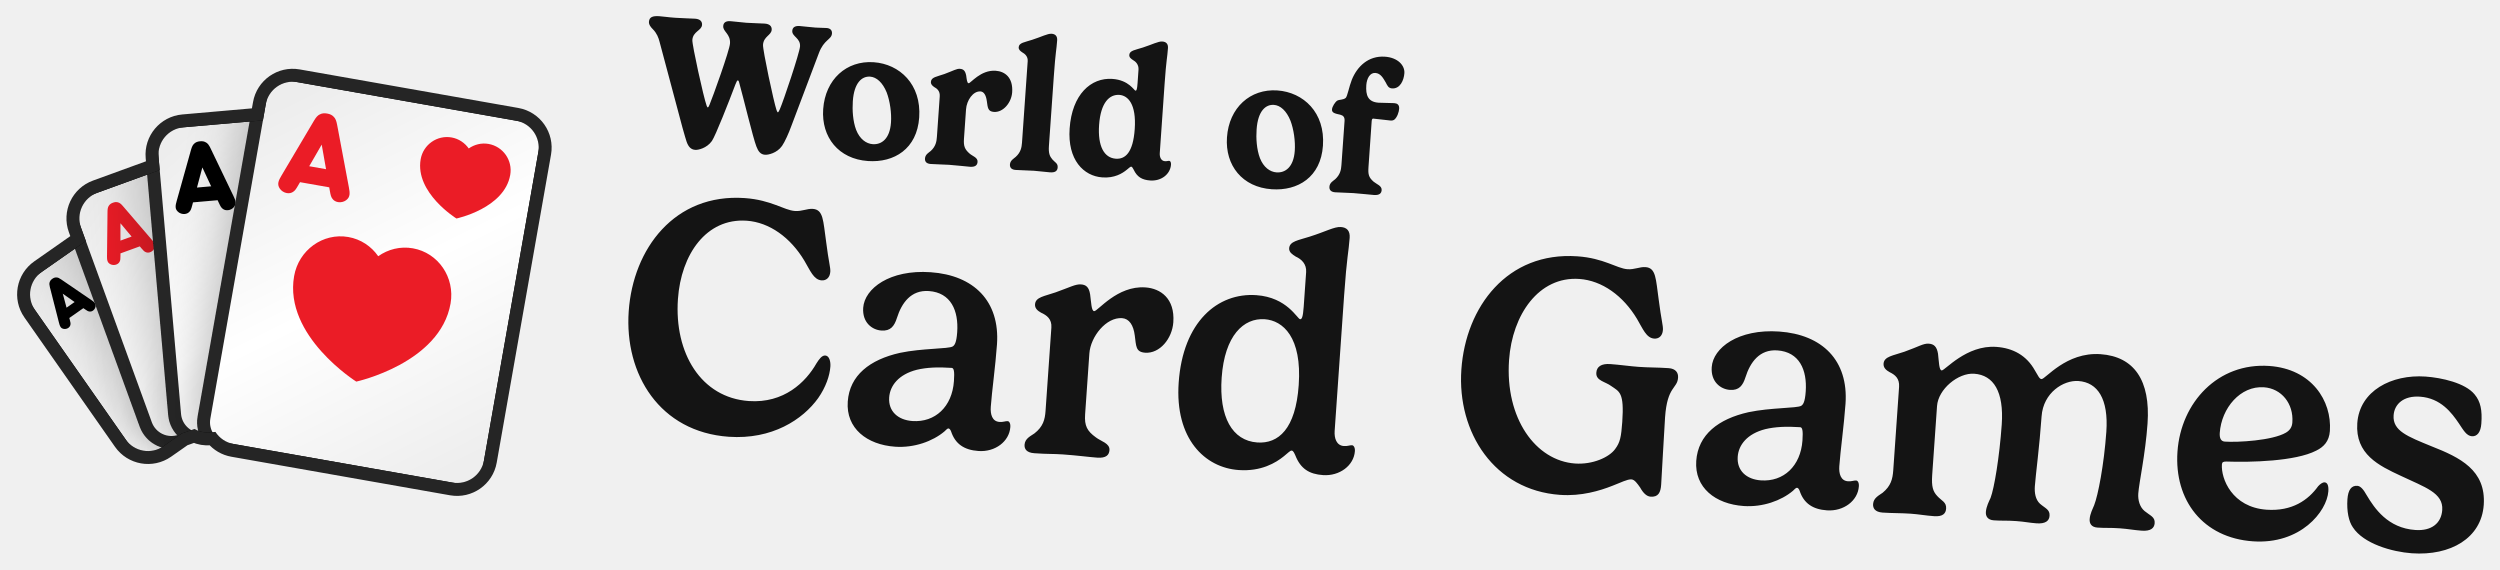
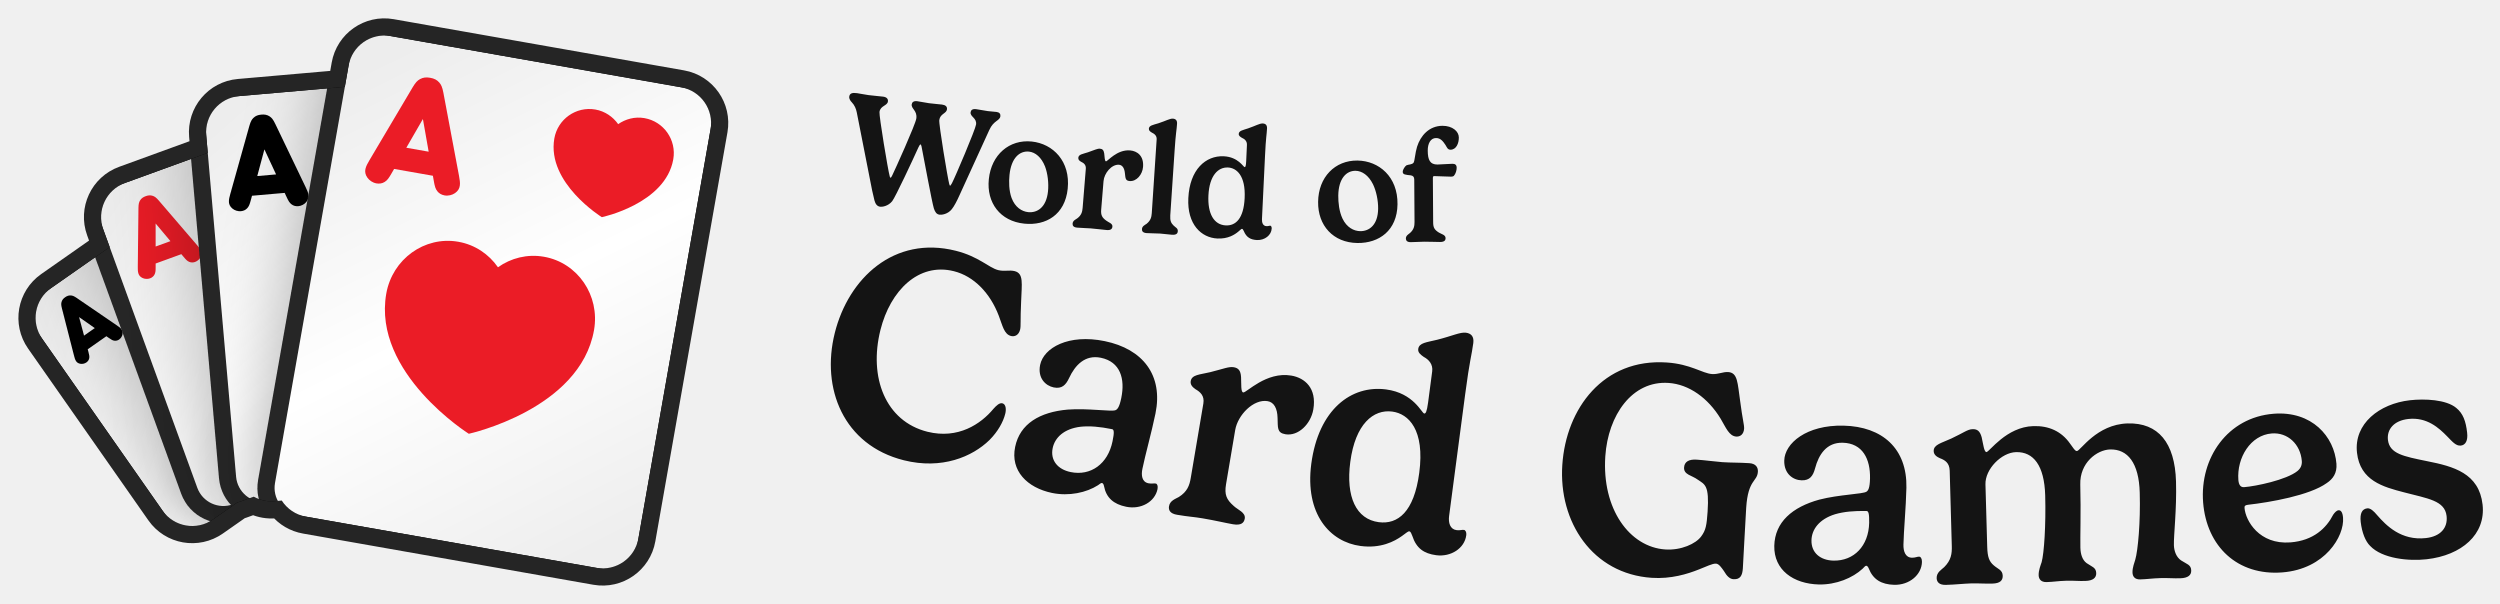
- <svg xmlns="http://www.w3.org/2000/svg" xmlns:xlink="http://www.w3.org/1999/xlink" viewBox="-3.76 -15.82 582.98 132.84" width="582.98" height="132.84">
+ <svg xmlns="http://www.w3.org/2000/svg" xmlns:xlink="http://www.w3.org/1999/xlink" viewBox="-3 -3 438.98 106" width="438.98" height="106">
  <defs>
    <rect id="path-1" x="0" y="0" width="5464" height="1280" />
    <rect id="path-3" x="0" y="0" width="1279.966" height="1280" />
    <path d="M654.667,7.381 L1041.451,230.691 C1067.755,245.877 1076.767,279.512 1061.581,305.816 L747.051,850.597 C731.865,876.902 698.23,885.914 671.926,870.727 L285.142,647.418 C271.344,639.451 262.304,626.408 259.019,612.01 L248.673,609.238 C237.588,606.268 228.207,600.115 221.247,592.027 L200.473,592.025 C198.498,592.025 196.547,591.921 194.626,591.718 L151.468,603.281 C122.13,611.142 91.974,593.731 84.112,564.393 L1.886,257.522 C-5.975,228.183 11.436,198.027 40.774,190.166 L145.477,162.11 L145.477,133.795 C145.477,103.422 170.1,78.799 200.473,78.799 L333.867,78.799 L340.716,53.24 C348.577,23.901 378.734,6.491 408.072,14.352 L563.147,55.903 L579.542,27.511 C594.728,1.207 628.363,-7.806 654.667,7.381 Z" id="path-5" />
    <filter x="-59.0%" y="-44.4%" width="218.0%" height="188.8%" filterUnits="objectBoundingBox" id="filter-7">
      <feOffset dx="0" dy="0" in="SourceAlpha" result="shadowOffsetOuter1" />
      <feGaussianBlur stdDeviation="64" in="shadowOffsetOuter1" result="shadowBlurOuter1" />
      <feColorMatrix values="0 0 0 0 0   0 0 0 0 0   0 0 0 0 0  0 0 0 0.32 0" type="matrix" in="shadowBlurOuter1" result="shadowMatrixOuter1" />
      <feMerge>
        <feMergeNode in="shadowMatrixOuter1" />
        <feMergeNode in="SourceGraphic" />
      </feMerge>
    </filter>
    <linearGradient x1="21.639%" y1="0%" x2="78.361%" y2="100%" id="linearGradient-8">
      <stop stop-color="#EDEDED" offset="0%" />
      <stop stop-color="#FFFFFF" offset="50.295%" />
      <stop stop-color="#EEEEEE" offset="100%" />
    </linearGradient>
    <filter x="-49.2%" y="-37.0%" width="198.3%" height="174.0%" filterUnits="objectBoundingBox" id="filter-9">
      <feOffset dx="0" dy="0" in="SourceAlpha" result="shadowOffsetOuter1" />
      <feGaussianBlur stdDeviation="64" in="shadowOffsetOuter1" result="shadowBlurOuter1" />
      <feColorMatrix values="0 0 0 0 0   0 0 0 0 0   0 0 0 0 0  0 0 0 0.32 0" type="matrix" in="shadowBlurOuter1" result="shadowMatrixOuter1" />
      <feMerge>
        <feMergeNode in="shadowMatrixOuter1" />
        <feMergeNode in="SourceGraphic" />
      </feMerge>
    </filter>
    <linearGradient x1="21.639%" y1="0%" x2="78.361%" y2="100%" id="linearGradient-10">
      <stop stop-color="#EDEDED" offset="0%" />
      <stop stop-color="#FFFFFF" offset="50.295%" />
      <stop stop-color="#EEEEEE" offset="100%" />
    </linearGradient>
    <filter x="-41.0%" y="-30.9%" width="181.9%" height="161.7%" filterUnits="objectBoundingBox" id="filter-11">
      <feOffset dx="0" dy="0" in="SourceAlpha" result="shadowOffsetOuter1" />
      <feGaussianBlur stdDeviation="64" in="shadowOffsetOuter1" result="shadowBlurOuter1" />
      <feColorMatrix values="0 0 0 0 0   0 0 0 0 0   0 0 0 0 0  0 0 0 0.32 0" type="matrix" in="shadowBlurOuter1" result="shadowMatrixOuter1" />
      <feMerge>
        <feMergeNode in="shadowMatrixOuter1" />
        <feMergeNode in="SourceGraphic" />
      </feMerge>
    </filter>
    <linearGradient x1="21.639%" y1="0%" x2="78.361%" y2="100%" id="linearGradient-12">
      <stop stop-color="#EDEDED" offset="0%" />
      <stop stop-color="#FFFFFF" offset="50.295%" />
      <stop stop-color="#EEEEEE" offset="100%" />
    </linearGradient>
    <filter x="-34.1%" y="-25.7%" width="168.3%" height="151.4%" filterUnits="objectBoundingBox" id="filter-13">
      <feOffset dx="0" dy="0" in="SourceAlpha" result="shadowOffsetOuter1" />
      <feGaussianBlur stdDeviation="64" in="shadowOffsetOuter1" result="shadowBlurOuter1" />
      <feColorMatrix values="0 0 0 0 0   0 0 0 0 0   0 0 0 0 0  0 0 0 0.32 0" type="matrix" in="shadowBlurOuter1" result="shadowMatrixOuter1" />
      <feMerge>
        <feMergeNode in="shadowMatrixOuter1" />
        <feMergeNode in="SourceGraphic" />
      </feMerge>
    </filter>
    <linearGradient x1="21.639%" y1="0%" x2="78.361%" y2="100%" id="linearGradient-14">
      <stop stop-color="#EDEDED" offset="0%" />
      <stop stop-color="#FFFFFF" offset="50.295%" />
      <stop stop-color="#EEEEEE" offset="100%" />
    </linearGradient>
  </defs>
  <g transform="translate(-11.594,-23.478) scale(0.11594)">
    <mask id="mask-4" fill="white">
      <use xlink:href="#path-3" />
    </mask>
    <g id="Mask" />
    <g id="Group" stroke-width="1" fill-rule="evenodd" mask="url(#mask-4)">
      <g transform="translate(700.504, 678.0126) rotate(-20) translate(-700.504, -678.0126)translate(166.0272, 238.9585)">
        <g transform="translate(-0, -0)">
          <mask id="mask-6" fill="white">
            <use xlink:href="#path-5" />
          </mask>
          <path stroke="#252525" stroke-width="26" d="M661.167,-3.877 L1047.951,219.432 C1080.473,238.209 1091.616,279.794 1072.839,312.316 L758.31,857.097 C739.533,889.619 697.948,900.762 665.426,881.986 L278.642,658.676 C264.448,650.481 253.966,637.684 248.632,622.685 L245.308,621.795 C234.009,618.767 223.884,612.979 215.705,605.026 L200.473,605.025 C198.91,605.025 197.353,604.972 195.803,604.861 L154.833,615.838 C118.559,625.557 81.275,604.031 71.555,567.758 L-10.671,260.886 C-20.39,224.613 1.136,187.328 37.41,177.609 L132.477,152.135 L132.477,133.795 C132.477,96.242 162.92,65.799 200.473,65.799 L323.892,65.799 L328.159,49.875 C337.879,13.602 375.163,-7.925 411.436,1.795 L556.877,40.764 L568.283,21.011 C587.06,-11.511 628.645,-22.654 661.167,-3.877 Z" />
          <g mask="url(#mask-6)">
            <g transform="translate(-12.346, -20.1207)">
              <g id="small_spade_1" filter="url(#filter-7)" transform="translate(210.9129, 389.3938) rotate(-15) translate(-210.9129, -389.3938)translate(49.8576, 175.5497)">
                <rect id="Background" stroke="#252525" stroke-width="26" fill="url(#linearGradient-8)" x="-13" y="-13" width="348.11" height="453.688" rx="54.996" />
                <path d="M243.897,27.593 C243.897,27.593 294.439,46.921 294.501,83.212 C294.501,98.995 281.209,111.813 264.79,111.831 C259.556,111.836 254.629,110.478 250.35,108.157 L256.538,128.766 L231.229,128.766 L237.404,108.197 C233.153,110.517 228.26,111.881 223.047,111.892 C206.62,111.901 193.284,99.118 193.266,83.326 C193.205,47.045 243.897,27.593 243.897,27.593 Z" id="Spade-small" fill="#000000" />
                <path d="M24.778,103.856 L51.007,34.253 C52.733,29.769 54.044,27.838 56.046,26.251 C58.462,24.32 61.015,23.561 64.605,23.561 C68.194,23.561 70.748,24.32 73.164,26.251 C75.165,27.838 76.477,29.769 78.202,34.253 L104.431,103.856 C106.709,109.926 108.228,114.686 103.603,119.308 C101.463,121.446 98.219,122.895 94.906,122.895 C92.214,122.895 89.798,121.998 88.073,120.412 C86.002,118.549 85.105,116.687 83.31,111.72 L81.861,107.719 L47.349,107.719 L45.899,111.72 C44.105,116.687 43.207,118.549 41.137,120.412 C39.411,121.998 36.995,122.895 34.303,122.895 C30.99,122.895 27.746,121.446 25.606,119.308 C20.982,114.686 22.5,109.926 24.778,103.856 Z M74.544,87.576 L64.605,60.259 L54.665,87.576 L74.544,87.576 Z" id="A" fill="#000000" />
              </g>
              <g id="small_diamond_1" filter="url(#filter-9)" transform="translate(351.0898, 355.5329) rotate(-360) translate(-351.0898, -355.5329)translate(157.8235, 98.9199)">
                <rect id="Background" stroke="#252525" stroke-width="26" fill="url(#linearGradient-10)" x="-13" y="-13" width="412.533" height="539.226" rx="54.996" />
                <polygon id="Diamond-small" fill="#EB1B28" points="300.954 22.074 353.401 93.826 300.954 165.557 248.485 93.826" />
                <path d="M29.802,125.878 L61.277,42.355 C63.348,36.974 64.921,34.657 67.323,32.753 C70.222,30.435 73.287,29.524 77.594,29.524 C81.901,29.524 84.966,30.435 87.865,32.753 C90.267,34.657 91.841,36.974 93.911,42.355 L125.386,125.878 C128.119,133.163 129.942,138.875 124.392,144.421 C121.824,146.987 117.932,148.725 113.956,148.725 C110.725,148.725 107.826,147.649 105.756,145.745 C103.271,143.51 102.194,141.275 100.041,135.315 L98.301,130.514 L56.887,130.514 L55.148,135.315 C52.994,141.275 51.917,143.51 49.432,145.745 C47.362,147.649 44.463,148.725 41.232,148.725 C37.257,148.725 33.364,146.987 30.796,144.421 C25.247,138.875 27.069,133.163 29.802,125.878 Z M89.521,106.343 L77.594,73.562 L65.667,106.343 L89.521,106.343 Z" id="A" fill="#EB1B28" />
              </g>
              <g id="small_clover_1" filter="url(#filter-11)" transform="translate(511.6136, 377.7066) rotate(-345) translate(-511.6136, -377.7066)translate(279.6941, 69.771)">
                <rect id="Background" stroke="#252525" stroke-width="26" fill="url(#linearGradient-12)" x="-13" y="-13" width="489.839" height="641.871" rx="54.996" />
                <path d="M347.866,39.734 C367.599,39.734 383.595,55.536 383.595,75.06 C383.595,84.425 379.905,92.946 373.883,99.274 C378.307,97.333 383.203,96.253 388.353,96.253 C408.072,96.253 424.081,112.082 424.081,131.58 C424.081,151.104 408.072,166.919 388.353,166.919 C372.39,166.919 358.858,156.556 354.282,142.251 C354.334,142.684 354.408,143.092 354.506,143.474 C358.945,160.826 367.798,185.424 367.798,185.424 L328,185.424 C328,185.424 336.827,160.734 341.253,143.474 C341.354,143.079 341.428,142.656 341.479,142.206 C336.916,156.534 323.372,166.919 307.393,166.919 C287.646,166.919 271.677,151.104 271.677,131.58 C271.677,112.082 287.646,96.253 307.393,96.253 C312.539,96.253 317.432,97.331 321.855,99.271 C315.837,92.944 312.15,84.424 312.15,75.06 C312.15,55.536 328.133,39.734 347.866,39.734 Z" id="Clover-small" fill="#000000" />
                <path d="M28.576,146.475 L66.345,46.247 C68.83,39.79 70.719,37.009 73.601,34.724 C77.08,31.943 80.758,30.85 85.926,30.85 C91.095,30.85 94.772,31.943 98.251,34.724 C101.133,37.009 103.022,39.79 105.507,46.247 L143.276,146.475 C146.556,155.216 148.743,162.07 142.084,168.726 C139.003,171.805 134.331,173.891 129.56,173.891 C125.684,173.891 122.205,172.6 119.72,170.315 C116.738,167.633 115.446,164.951 112.862,157.799 L110.775,152.038 L61.078,152.038 L58.99,157.799 C56.406,164.951 55.114,167.633 52.132,170.315 C49.647,172.6 46.168,173.891 42.292,173.891 C37.521,173.891 32.85,171.805 29.768,168.726 C23.109,162.07 25.296,155.216 28.576,146.475 Z M100.239,123.032 L85.926,83.696 L71.613,123.032 L100.239,123.032 Z" id="A" fill="#000000" />
              </g>
              <g id="small_heart_1" filter="url(#filter-13)" transform="translate(675.6425, 459.1748) rotate(-330) translate(-675.6425, -459.1748)translate(397.3371, 89.6494)">
                <rect id="Background" stroke="#252525" stroke-width="26" fill="url(#linearGradient-14)" x="-13" y="-13" width="582.611" height="765.051" rx="54.996" />
                <path d="M341.635,288.824 C315.976,288.845 292.736,299.456 275.815,316.611 C258.851,299.507 235.579,288.948 209.909,288.989 C158.08,289.041 116.117,332.207 116.16,385.365 C116.309,507.485 276.113,572.616 276.113,572.616 C276.113,572.616 435.789,507.092 435.619,384.932 C435.544,331.774 393.497,288.752 341.635,288.824" id="Heart-big" fill="#EB1B28" />
                <path d="M417.458,71.521 C407.751,61.933 394.392,55.711 379.689,55.711 C350.027,55.745 325.983,79.908 326.015,109.677 C326.095,178.084 417.593,214.563 417.593,214.563 C417.593,214.563 508.981,177.883 508.901,109.459 C508.854,79.674 484.777,55.594 455.084,55.627 C440.412,55.627 427.165,61.899 417.458,71.521 Z" id="Heart-small" fill="#EB1B28" />
                <path d="M56.059,190.564 L101.383,70.289 C104.365,62.541 106.631,59.203 110.09,56.462 C114.264,53.124 118.677,51.813 124.88,51.813 C131.082,51.813 135.495,53.124 139.67,56.462 C143.129,59.203 145.395,62.541 148.377,70.289 L193.701,190.564 C197.637,201.054 200.261,209.278 192.269,217.265 C188.572,220.96 182.966,223.464 177.241,223.464 C172.589,223.464 168.415,221.914 165.433,219.172 C161.855,215.954 160.304,212.735 157.203,204.153 L154.698,197.239 L95.061,197.239 L92.556,204.153 C89.455,212.735 87.905,215.954 84.327,219.172 C81.345,221.914 77.17,223.464 72.518,223.464 C66.793,223.464 61.187,220.96 57.49,217.265 C49.499,209.278 52.123,201.054 56.059,190.564 Z M142.055,162.432 L124.88,115.228 L107.704,162.432 L142.055,162.432 Z" id="A" fill="#EB1B28" />
              </g>
            </g>
          </g>
        </g>
      </g>
    </g>
  </g>
-   <path fill="#141414" d="M167.73 3.87C167.95 3.27 168.15 2.91 168.3 2.92C168.41 2.93 168.55 3.11 168.63 3.52C169.55 6.76 171.84 16.35 172.62 18.33C173.06 19.48 173.58 20.2 174.65 20.27C175.31 20.32 177.4 19.92 178.61 18.2C179.25 17.28 180.16 15.26 180.78 13.55L187.18 -3.39C188.38 -6.66 190.15 -6.54 190.25 -8.02C190.3 -8.76 189.85 -9.23 189 -9.29C188.13 -9.35 187.27 -9.32 186.4 -9.39C185.44 -9.45 183.57 -9.69 182.72 -9.75C181.47 -9.84 181.04 -9.32 180.99 -8.62C180.9 -7.29 182.94 -6.95 182.8 -4.99C182.69 -3.46 178.95 7.7 178.09 9.66C177.89 10.1 177.74 10.38 177.63 10.37C177.54 10.37 177.44 10.18 177.31 9.82C176.68 7.98 174.08 -4.19 174.17 -5.37C174.3 -7.34 176.1 -7.58 176.19 -8.87C176.25 -9.77 175.63 -10.25 174.53 -10.32C173.4 -10.4 172.04 -10.39 170.29 -10.51C169.33 -10.58 167.46 -10.82 166.59 -10.88C165.37 -10.97 164.94 -10.45 164.89 -9.75C164.8 -8.42 166.63 -7.92 166.47 -5.67C166.35 -4.01 162.43 6.88 161.7 8.6C161.59 8.9 161.41 9.24 161.28 9.23C161.2 9.22 161.08 9.02 161.01 8.79C160.31 6.88 157.61 -5.37 157.69 -6.5C157.83 -8.51 159.86 -8.68 159.95 -10.01C160.01 -10.81 159.5 -11.38 158.34 -11.46C157.19 -11.54 155.61 -11.54 153.8 -11.67C151.96 -11.79 151.06 -11.97 150.01 -12.04C148.44 -12.15 147.65 -11.85 147.57 -10.74C147.52 -10.04 148.07 -9.41 148.48 -9.01C149.42 -8.05 149.81 -7.01 150.05 -6.05L155.4 13.99C155.78 15.44 156.29 17.01 156.34 17.19C156.74 18.34 157.31 19.06 158.38 19.13C159.01 19.18 161.03 18.77 162.25 17.06C163.08 15.87 166.22 7.89 167.73 3.87ZM199.15 2.05C200.63 2.16 202.06 3.4 203.01 5.74C203.77 7.75 204.17 10.54 204.01 12.76C203.74 16.61 201.77 17.94 199.76 17.8C198.21 17.69 196.73 16.6 195.89 14.48C195.11 12.43 194.97 9.81 195.11 7.78C195.41 3.44 197.25 1.92 199.15 2.05ZM188.2 9.62C187.74 16.19 191.8 21.25 198.63 21.73C204.76 22.16 210.08 18.89 210.59 11.58C211.13 3.83 206.02 -0.89 199.98 -1.31C193.63 -1.75 188.69 2.7 188.2 9.62ZM224.89 5.5C225.66 5.55 226.17 6.35 226.36 7.75C226.58 9.28 226.58 10.18 228.02 10.28C230.18 10.43 232.1 8.11 232.27 5.71C232.51 2.24 230.57 0.83 228.43 0.68C224.92 0.43 222.59 3.63 222.11 3.59C221.74 3.57 221.67 2.66 221.55 1.8C221.33 0.67 220.89 0.28 220.09 0.23C219.32 0.17 218.7 0.61 216.47 1.44C214.76 2.05 213.39 2.15 213.32 3.26C213.28 3.85 213.65 4.16 214.09 4.48C214.72 4.81 215.47 5.39 215.38 6.65L214.72 16.08C214.65 17.19 214.44 18.32 213.29 19.38C212.84 19.76 212 20.19 211.94 21.13C211.89 21.78 212.2 22.35 213.27 22.42C215.13 22.55 216.05 22.51 217.53 22.61C219.69 22.76 221.17 22.98 222.44 23.07C223.72 23.16 224.15 22.66 224.2 21.92C224.27 20.91 223.05 20.61 222.36 20.01C221.21 19.01 220.91 18.27 221.03 16.54L221.51 9.69C221.66 7.57 223.15 5.38 224.89 5.5ZM242.76 -6.41C242.83 -7.41 242.32 -7.89 241.47 -7.95C240.51 -8.01 239.16 -7.25 236.96 -6.55C235.23 -5.97 233.87 -5.87 233.79 -4.82C233.75 -4.23 234.17 -3.92 234.61 -3.62C235.24 -3.27 235.97 -2.65 235.89 -1.56L234.56 17.47C234.48 18.58 234.27 19.7 233.1 20.76C232.68 21.15 231.82 21.57 231.75 22.51C231.7 23.17 232.02 23.74 233.08 23.81C234.66 23.92 235.91 23.9 237.35 24C238.48 24.08 239.98 24.29 241.11 24.37C242.38 24.46 242.83 23.97 242.88 23.22C242.95 22.24 242.22 22.04 241.63 21.34C241.03 20.62 240.72 19.94 240.84 18.21L241.99 1.85C242.39 -3.85 242.6 -4.1 242.76 -6.41ZM256.44 21.19C253.74 21 252.19 18.33 252.54 13.31C252.91 8.07 254.97 6.15 257.27 6.31C259.25 6.45 261.26 8.41 260.85 14.28C260.47 19.76 258.65 21.34 256.44 21.19ZM264.49 26.27C267 26.44 269.15 24.84 269.31 22.55C269.34 22.05 269.15 21.71 268.91 21.69C268.6 21.67 268.35 21.8 267.89 21.77C266.93 21.7 266.63 20.72 266.69 19.87L267.82 3.65C268.22 -2.04 268.44 -2.29 268.6 -4.6C268.67 -5.61 268.15 -6.08 267.3 -6.14C266.34 -6.21 264.95 -5.45 262.78 -4.75C261.02 -4.17 259.66 -4.07 259.58 -3.02C259.54 -2.43 260 -2.11 260.44 -1.82C261.08 -1.47 261.82 -0.74 261.73 0.44L261.51 3.59C261.41 5.05 261.26 5.34 261.04 5.33C260.69 5.3 259.5 2.85 255.64 2.58C250.64 2.23 246.22 6.2 245.67 14.14C245.15 21.47 248.93 25.25 253.31 25.55C256.15 25.75 257.96 24.61 258.98 23.78C259.52 23.36 259.82 23.03 260.02 23.04C260.28 23.06 260.39 23.42 260.61 23.76C261.41 25.44 262.52 26.13 264.49 26.27ZM293.31 8.64C294.79 8.74 296.22 9.98 297.17 12.33C297.93 14.33 298.33 17.12 298.17 19.35C297.9 23.19 295.92 24.52 293.92 24.38C292.37 24.27 290.89 23.18 290.05 21.06C289.27 19.01 289.12 16.39 289.27 14.36C289.57 10.02 291.41 8.5 293.31 8.64ZM282.36 16.2C281.9 22.77 285.96 27.84 292.79 28.31C298.92 28.74 304.23 25.47 304.74 18.16C305.29 10.42 300.18 5.7 294.13 5.27C287.78 4.83 282.84 9.29 282.36 16.2ZM316.11 12.36C316.15 11.88 316.35 11.83 316.48 11.84C317.22 11.89 320 12.26 320.53 12.29C320.94 12.32 321.23 12.21 321.42 12.05C322.07 11.5 322.46 10.28 322.51 9.56C322.58 8.56 322.03 8.28 321.34 8.23C320.77 8.19 318.49 8.18 317.7 8.13C315.22 7.95 314.69 6.38 314.85 4.03C314.97 2.43 315.72 1.1 316.96 1.19C318.2 1.28 318.78 2.39 319.39 3.42C319.74 4.08 319.96 4.73 320.85 4.8C322.75 4.93 323.62 2.86 323.73 1.25C323.86 -0.52 322.25 -2.39 319.2 -2.6C315.31 -2.87 312.72 -0.29 311.48 2.76C310.84 4.36 310.44 6.68 310.04 7.02C309.44 7.51 308.59 7.36 308.07 7.65C307.58 7.97 306.9 9.02 306.85 9.69C306.79 10.5 307.55 10.66 308.78 10.93C309.47 11.11 309.84 11.48 309.78 12.38L309.05 22.68C308.98 23.79 308.75 24.91 307.6 25.97C307.15 26.36 306.31 26.78 306.25 27.72C306.2 28.37 306.51 28.94 307.58 29.02C309.13 29.13 310.43 29.11 311.84 29.21C314.03 29.36 315.39 29.57 316.64 29.65C317.92 29.74 318.38 29.25 318.43 28.51C318.5 27.5 317.25 27.13 316.57 26.56C315.41 25.55 315.24 24.86 315.36 23.14Z" />
-   <path fill="#141414" d="M142.85 56.75C141.82 71.52 150.12 84.9 166.18 86.03C176.27 86.73 183.45 82.03 187.05 76.99C188.79 74.49 189.73 71.81 189.88 69.63C189.95 68.54 189.66 67.15 188.69 67.08C187.91 67.03 187.26 67.92 186.64 68.9C184.14 73.3 179.05 78.27 170.87 77.7C159.73 76.92 153.44 66.54 154.33 53.91C155.05 43.51 160.94 34.99 170.37 35.65C175.67 36.02 180.59 39.58 183.81 44.97C185.18 47.26 185.97 49.43 187.84 49.56C188.85 49.63 189.76 48.99 189.86 47.55C189.93 46.53 189.47 45.25 188.87 40.43C188.18 35.68 188.28 33.07 185.79 32.89C184.43 32.8 183.24 33.5 181.61 33.38C179.07 33.21 176.11 30.81 169.91 30.37C153.55 29.23 143.87 42.18 142.85 56.75ZM218.69 73.06C218.28 79.02 214.3 82.73 209 82.36C205.65 82.13 203.36 80.09 203.59 76.86C203.78 74.09 205.8 71.49 210.03 70.41C212.3 69.87 214.93 69.74 218.16 69.97C218.67 70 218.86 70.72 218.69 73.06ZM206.11 66.46C199.07 68.04 194.35 71.71 193.93 77.83C193.49 84.06 198.39 87.89 204.98 88.35C209.42 88.66 213.76 87.08 216.46 84.8C216.79 84.51 217.14 84.07 217.41 84.09C217.68 84.11 217.9 84.44 218.03 84.8C219 87.72 221.09 89.12 224.41 89.35C228.3 89.63 231.61 87.12 231.84 83.77C231.91 82.87 231.55 82.41 231.24 82.39C230.65 82.35 230.24 82.64 229.3 82.57C227.59 82.45 227.16 80.78 227.28 79.06C227.53 75.52 228.37 69.54 228.73 64.48C229.43 54.39 223.32 48.36 213.26 47.66C203.72 46.99 197.84 51.47 197.53 55.95C197.29 59.38 199.6 61.11 201.78 61.26C203.92 61.41 204.79 60.22 205.39 58.34C206.5 54.82 208.67 51.76 212.84 52.05C217.98 52.41 219.8 56.61 219.45 61.64C219.28 64.09 218.85 64.69 218.4 64.97C217.41 65.57 211.28 65.37 206.11 66.46ZM257.9 58.37C259.57 58.49 260.56 60.01 260.86 62.42C261.2 64.87 261.03 66.27 263.29 66.43C266.68 66.66 269.58 63.15 269.85 59.33C270.24 53.79 266.88 51.44 263.33 51.2C256.75 50.74 252.21 56.8 251.39 56.74C250.73 56.7 250.71 54.7 250.45 52.84C250.18 51.14 249.51 50.58 248.31 50.5C247.02 50.41 245.71 51.18 242.38 52.36C239.77 53.27 237.72 53.44 237.6 55.15C237.54 56.09 238.2 56.64 239 57.09C240.32 57.69 241.56 58.56 241.41 60.59L240.05 80.03C239.91 82.02 239.49 83.67 237.46 85.25C236.67 85.83 235.26 86.39 235.16 87.87C235.09 88.85 235.58 89.74 237.45 89.87C240.68 90.1 241.71 89.98 244.12 90.15C247.44 90.38 250.03 90.75 252.1 90.9C254.2 91.05 254.88 90.27 254.96 89.14C255.07 87.54 252.95 87.08 251.8 86.18C249.75 84.7 249.09 83.48 249.28 80.8L250.27 66.61C250.55 62.68 254.19 58.11 257.9 58.37ZM289.43 87.36C283.58 86.95 280.48 81.41 281.12 72.25C281.81 62.4 286.25 58.28 291.16 58.62C295.41 58.92 299.88 62.8 299.09 73.98C298.38 84.23 294.34 87.7 289.43 87.36ZM304.75 94.97C308.61 95.24 311.96 92.74 312.19 89.38C312.25 88.49 311.86 88.03 311.54 88.01C310.96 87.97 310.59 88.25 309.61 88.19C307.9 88.07 307.35 86.38 307.47 84.67L309.68 53.03C310.32 43.91 310.74 42.92 310.97 39.65C311.09 38.01 310.32 37.21 308.92 37.12C307.4 37.01 305.36 38.2 301.59 39.38C298.99 40.22 296.98 40.43 296.86 42.07C296.8 43 297.62 43.53 298.41 44.02C299.74 44.62 300.95 45.76 300.82 47.63L300.25 55.74C300.08 58.15 299.81 58.64 299.42 58.62C298.76 58.57 296.41 53.51 289.21 53.01C280.2 52.38 272.09 59.21 271.1 73.39C270.18 86.49 277.19 93.24 285.1 93.79C290.36 94.16 293.76 92.09 295.62 90.58C296.58 89.82 297.09 89.23 297.44 89.25C297.83 89.28 298.03 89.8 298.3 90.37C299.53 93.51 301.56 94.75 304.75 94.97ZM360.03 99.58C365.02 99.93 369.3 98.62 372.24 97.46C374.25 96.7 375.72 95.9 376.69 95.97C377.43 96.02 378.07 96.97 378.71 97.87C379.48 99.26 380.29 99.94 381.15 100C382.94 100.13 383.49 99.03 383.61 97.2C383.78 94.82 384.24 85.46 384.52 81.48C385.03 74.19 387.37 74.87 387.55 72.26C387.64 71.05 386.96 70.14 385.36 70.03C382.67 69.84 380.82 69.91 378.37 69.73C376.58 69.61 373.79 69.22 371.76 69.08C369.65 68.93 368.58 69.68 368.49 71.08C368.35 72.99 370.57 73.14 371.99 74.22C373.89 75.53 375.02 75.69 374.54 82.55C374.29 86.05 374.05 87.33 372.88 88.89C371.49 90.83 367.61 92.55 363.56 92.27C354.36 91.63 347.18 81.77 348.14 68.13C348.88 57.53 355.1 48.57 364.53 49.23C369.83 49.6 374.75 53.15 377.98 58.55C379.34 60.84 380.13 63.01 382 63.14C383.02 63.21 383.92 62.57 384.02 61.12C384.09 60.11 383.64 58.83 383.03 54.01C382.35 49.26 382.45 46.64 379.96 46.47C378.59 46.37 377.41 47.07 375.77 46.96C373.24 46.78 370.27 44.38 364.08 43.95C347.71 42.81 338.04 55.75 337.02 70.33C335.99 85.1 344.76 98.51 360.03 99.58ZM416.56 86.89C416.14 92.86 412.16 96.57 406.87 96.2C403.51 95.97 401.23 93.93 401.46 90.69C401.65 87.93 403.67 85.33 407.9 84.25C410.17 83.71 412.8 83.58 416.03 83.8C416.54 83.84 416.72 84.56 416.56 86.89ZM403.98 80.3C396.94 81.88 392.22 85.54 391.79 91.66C391.36 97.9 396.26 101.72 402.84 102.18C407.29 102.49 411.63 100.92 414.33 98.64C414.66 98.35 415.01 97.91 415.28 97.92C415.55 97.94 415.77 98.27 415.9 98.63C416.87 101.56 418.96 102.96 422.27 103.19C426.17 103.46 429.48 100.95 429.71 97.6C429.78 96.71 429.42 96.25 429.1 96.23C428.52 96.19 428.11 96.47 427.17 96.41C425.46 96.29 425.03 94.61 425.15 92.9C425.4 89.35 426.24 83.38 426.6 78.32C427.3 68.22 421.19 62.2 411.13 61.49C401.59 60.83 395.71 65.31 395.4 69.79C395.16 73.22 397.47 74.95 399.65 75.1C401.79 75.25 402.66 74.06 403.26 72.18C404.37 68.66 406.54 65.6 410.71 65.89C415.85 66.25 417.67 70.45 417.32 75.47C417.15 77.93 416.72 78.52 416.27 78.81C415.28 79.4 409.15 79.21 403.98 80.3ZM472.3 72.58C471.8 72.55 471.5 71.78 470.76 70.56C468.81 67.05 465.64 65.34 461.75 65.07C454.77 64.58 449.77 70.62 449.03 70.56C448.4 70.52 448.39 68.52 448.17 66.67C447.89 64.96 447.19 64.41 446.02 64.32C444.73 64.23 443.66 65.02 440.33 66.2C437.72 67.11 435.59 67.28 435.47 68.99C435.4 70 436.18 70.57 436.9 70.97C438.11 71.56 439.23 72.39 439.09 74.41L437.73 93.86C437.59 95.84 437.2 97.5 435.25 99.09C434.5 99.66 433.13 100.23 433.03 101.71C432.96 102.68 433.45 103.58 435.24 103.71C437.65 103.87 439.58 103.81 441.8 103.97C443.71 104.1 445.25 104.41 447.28 104.55C449.3 104.69 449.99 103.91 450.06 102.78C450.17 101.26 448.98 100.95 448 99.86C446.98 98.77 446.63 97.65 446.81 94.96L447.94 78.87C448.21 74.93 452.87 71.07 456.61 71.33C461.13 71.65 463.56 75.5 463.03 83.17C462.49 90.81 461.28 98.05 460.42 100.3C460.09 101.02 459.42 102.3 459.33 103.55C459.26 104.52 459.71 105.42 461.19 105.52C463.14 105.66 464.01 105.52 466.39 105.69C468.37 105.83 469.41 106.09 471.16 106.22C473.23 106.36 474.1 105.64 474.18 104.47C474.29 102.99 473.17 102.72 471.95 101.65C470.89 100.68 470.64 99.09 470.75 97.57C470.93 95 471.82 88.45 472.32 81.28C472.71 75.71 477.46 72.79 480.89 73.03C485.41 73.34 487.96 77.2 487.42 84.88C486.88 92.52 485.48 99.74 484.58 101.99C484.29 102.71 483.61 103.99 483.53 105.24C483.46 106.22 483.91 107.11 485.35 107.21C487.34 107.35 488.21 107.21 490.58 107.38C492.53 107.52 493.96 107.81 495.67 107.93C497.74 108.08 498.61 107.35 498.69 106.18C498.8 104.7 497.64 104.43 496.35 103.36C495.2 102.42 494.76 100.78 494.87 99.26C495.05 96.69 496.53 90.1 497.03 82.93C497.73 72.91 493.93 67.32 486.06 66.77C478.03 66.21 473.2 72.65 472.3 72.58ZM530.8 82.67C530.73 83.76 530.24 84.51 529.3 85.07C526.16 86.92 518.02 87.37 515.06 87.16C514.12 87.1 513.79 86.33 513.87 85.12C514.27 79.36 518.67 74.1 524.17 74.49C528.26 74.77 531.11 78.3 530.8 82.67ZM536.33 89.28C538.11 88.42 539.38 87.1 539.55 84.69C540.04 77.63 535.28 70.21 525.42 69.52C513.45 68.69 504.81 78.03 504.01 89.48C503.21 100.94 510.04 109.6 521.58 110.41C532.68 111.19 538.86 103.47 539.19 98.76C539.29 97.35 538.94 96.7 538.32 96.66C537.85 96.63 537.27 97.06 536.81 97.57C534.51 100.78 530.76 103.45 524.8 103.04C516.73 102.47 514.14 95.79 514.37 92.48C514.41 91.93 514.7 91.8 515.44 91.81C521.1 92.01 531.5 91.76 536.33 89.28ZM561.86 71.99C553.95 71.44 546.47 75.3 545.94 82.86C545.43 90.11 551 92.77 556.05 95.12C561.77 97.83 566.03 99.11 565.75 103.12C565.53 106.2 563.25 108.04 559.47 107.77C553.04 107.32 549.96 102.72 548.13 99.66C547.44 98.43 546.76 97.52 545.94 97.47C544.57 97.37 543.8 98.41 543.64 100.6C543.45 103.4 543.95 105.79 544.91 107.15C547.38 110.96 554.02 112.87 558.66 113.2C567.7 113.83 574.88 109.67 575.43 101.92C575.99 93.77 569.82 90.84 563.3 88.27C557.63 85.95 554.16 84.65 554.41 81.03C554.6 78.34 556.81 76.42 560.55 76.68C565.42 77.02 567.96 80.45 569.63 82.91C570.66 84.43 571.38 85.82 572.67 85.91C573.88 85.99 574.73 84.99 574.87 82.93C575.09 79.89 574.72 77.83 573.27 76.12C571.11 73.5 565.67 72.26 561.86 71.99Z" />
+   <path fill="#141414" d="M158.27 22.87C158.42 22.54 158.56 22.35 158.63 22.36C158.7 22.37 158.76 22.49 158.81 22.7C159.2 24.66 160.64 32.51 160.98 33.6C161.19 34.23 161.44 34.63 161.99 34.7C162.33 34.75 163.43 34.62 164.13 33.73C164.52 33.26 165.08 32.2 165.48 31.28L170.71 19.83C171.48 18.11 172.55 18.25 172.66 17.4C172.71 17.01 172.49 16.73 172.01 16.66C171.54 16.6 170.93 16.57 170.46 16.51C169.94 16.44 168.87 16.23 168.41 16.17C167.74 16.08 167.48 16.35 167.43 16.72C167.33 17.52 168.54 17.69 168.39 18.86C168.26 19.77 164.73 28.08 164.15 29.18C164 29.44 163.89 29.62 163.82 29.61C163.78 29.61 163.74 29.5 163.68 29.32C163.4 28.3 161.83 18.83 161.93 18.08C162.08 16.96 163.18 16.95 163.28 16.21C163.35 15.7 163 15.44 162.41 15.36C161.81 15.28 161.06 15.25 160.12 15.12C159.61 15.05 158.52 14.84 158.05 14.77C157.42 14.69 157.14 14.96 157.09 15.33C156.99 16.12 158.09 16.41 157.9 17.8C157.76 18.84 154.12 26.89 153.67 27.8C153.59 27.96 153.46 28.22 153.36 28.21C153.31 28.2 153.25 28.08 153.23 27.97C152.92 26.9 151.34 17.34 151.43 16.66C151.58 15.54 152.81 15.59 152.91 14.82C152.97 14.39 152.72 14.06 152.08 13.97C151.47 13.89 150.51 13.83 149.51 13.7C148.54 13.57 148.05 13.43 147.5 13.36C146.64 13.24 146.2 13.38 146.12 13.97C146.07 14.36 146.35 14.74 146.56 14.95C147.07 15.49 147.31 16.09 147.44 16.72L150.14 30.44C150.3 31.2 150.52 32.12 150.55 32.2C150.72 32.81 151 33.23 151.56 33.3C151.89 33.35 152.95 33.21 153.66 32.33C154.24 31.59 157.35 24.92 158.27 22.87ZM177.68 23.62C178.8 23.74 179.86 24.61 180.5 26.23C180.97 27.47 181.17 29.17 181.02 30.61C180.73 33.41 179.14 34.41 177.54 34.25C176.41 34.13 175.24 33.39 174.63 31.77C174.15 30.47 174.14 28.89 174.26 27.7C174.57 24.69 176.07 23.46 177.68 23.62ZM170.63 28.46C170.2 32.58 172.61 35.84 176.86 36.27C180.65 36.66 184.01 34.71 184.48 30.14C184.98 25.32 181.91 22.24 178.16 21.85C174.24 21.45 171.07 24.15 170.63 28.46ZM193.49 25.93C194.08 25.98 194.43 26.52 194.52 27.37C194.63 28.24 194.57 28.73 195.36 28.79C196.56 28.89 197.6 27.66 197.71 26.31C197.87 24.36 196.69 23.52 195.44 23.41C193.12 23.22 191.49 25.35 191.2 25.33C190.97 25.31 190.97 24.6 190.89 23.94C190.8 23.34 190.56 23.14 190.14 23.11C189.68 23.07 189.22 23.34 188.04 23.74C187.11 24.05 186.39 24.1 186.34 24.71C186.31 25.04 186.54 25.24 186.82 25.4C187.29 25.62 187.72 25.93 187.66 26.64L187.1 33.51C187.04 34.21 186.89 34.79 186.16 35.34C185.88 35.54 185.38 35.73 185.34 36.26C185.31 36.6 185.48 36.92 186.14 36.97C187.28 37.07 187.64 37.03 188.5 37.1C189.67 37.19 190.58 37.34 191.31 37.39C192.05 37.46 192.3 37.18 192.33 36.79C192.38 36.22 191.63 36.05 191.23 35.73C190.51 35.2 190.28 34.76 190.36 33.81L190.77 28.81C190.88 27.42 192.19 25.82 193.49 25.93ZM203.68 18.73C203.72 18.15 203.45 17.87 202.95 17.83C202.42 17.8 201.73 18.22 200.4 18.65C199.48 18.94 198.77 19.02 198.73 19.6C198.71 19.93 198.97 20.11 199.25 20.28C199.72 20.5 200.14 20.84 200.1 21.47L199.24 34.45C199.19 35.15 199.04 35.73 198.33 36.3C198.05 36.5 197.55 36.7 197.52 37.22C197.49 37.57 197.67 37.88 198.33 37.93C199.21 37.99 199.86 37.96 200.69 38.01C201.36 38.06 202.2 38.18 202.8 38.22C203.55 38.27 203.79 38 203.81 37.6C203.85 37.06 203.4 36.95 203.04 36.57C202.65 36.18 202.43 35.78 202.49 34.83L203.25 23.45C203.46 20.23 203.61 19.88 203.68 18.73ZM212.24 36.58C210.17 36.48 209.03 34.55 209.19 31.31C209.36 27.82 210.89 26.33 212.63 26.41C214.13 26.49 215.74 27.82 215.55 31.78C215.38 35.4 213.97 36.66 212.24 36.58ZM217.71 39.15C219.08 39.21 220.24 38.3 220.3 37.12C220.31 36.8 220.17 36.64 220.06 36.63C219.85 36.62 219.72 36.73 219.37 36.71C218.77 36.68 218.56 36.09 218.59 35.49L219.13 24.29C219.28 21.07 219.42 20.71 219.48 19.56C219.51 18.98 219.23 18.7 218.73 18.68C218.19 18.65 217.48 19.09 216.16 19.54C215.25 19.85 214.54 19.94 214.51 20.52C214.5 20.85 214.79 21.03 215.07 21.2C215.55 21.4 215.99 21.79 215.95 22.46L215.82 25.32C215.78 26.18 215.68 26.35 215.55 26.35C215.31 26.33 214.44 24.57 211.89 24.44C208.71 24.29 205.9 26.77 205.66 31.79C205.43 36.42 207.96 38.75 210.76 38.88C212.62 38.97 213.8 38.21 214.45 37.66C214.78 37.39 214.96 37.18 215.08 37.18C215.22 37.19 215.29 37.37 215.4 37.57C215.85 38.67 216.58 39.09 217.71 39.15ZM235.03 26.99C236.16 27.01 237.3 27.78 238.08 29.34C238.66 30.53 239.01 32.21 238.99 33.66C238.95 36.47 237.46 37.61 235.84 37.59C234.71 37.57 233.48 36.94 232.73 35.38C232.14 34.13 231.98 32.56 231.99 31.35C232.03 28.33 233.42 26.97 235.03 26.99ZM228.45 32.44C228.39 36.58 231.08 39.61 235.35 39.67C239.16 39.72 242.33 37.47 242.39 32.87C242.46 28.03 239.13 25.24 235.36 25.19C231.41 25.14 228.5 28.11 228.45 32.44ZM248.6 28.27C248.6 27.96 248.72 27.92 248.8 27.92C249.27 27.92 251.48 28.03 251.81 28.02C252.02 28.02 252.19 27.97 252.3 27.86C252.61 27.52 252.79 26.87 252.78 26.46C252.78 25.93 252.49 25.76 252.05 25.76C251.69 25.76 249.9 25.88 249.4 25.89C248.11 25.89 247.71 25.11 247.7 23.45C247.69 22.18 248.21 21.24 249.15 21.24C249.96 21.23 250.39 21.82 250.81 22.45C251.06 22.85 251.18 23.29 251.7 23.29C252.72 23.28 253.17 22.15 253.16 21.14C253.16 20.09 252.06 19.08 250.27 19.09C247.95 19.11 246.44 20.8 245.82 22.78C245.49 23.84 245.42 25.26 245.21 25.57C244.9 25.94 244.32 25.86 243.96 26.03C243.71 26.2 243.3 26.77 243.31 27.18C243.31 27.66 243.79 27.69 244.73 27.79C245.13 27.86 245.33 28.07 245.33 28.52L245.38 35.99C245.38 36.69 245.28 37.28 244.6 37.9C244.34 38.12 243.86 38.36 243.86 38.88C243.87 39.23 244.06 39.53 244.72 39.52C245.59 39.52 246.3 39.44 247.08 39.44C248.26 39.43 249.13 39.5 249.87 39.49C250.62 39.49 250.84 39.2 250.83 38.8C250.83 38.23 250.07 38.1 249.63 37.82C248.88 37.34 248.65 36.96 248.65 36.01Z" />
+   <path fill="#141414" d="M143.58 55.47C141.14 65.22 145.11 75.16 155.71 77.82C162.38 79.49 167.74 77.2 170.75 74.26C172.21 72.79 173.15 71.11 173.51 69.67C173.7 68.95 173.66 67.98 173.02 67.82C172.5 67.69 171.96 68.21 171.44 68.79C169.24 71.44 165.25 74.16 159.84 72.81C152.48 70.96 149.51 63.27 151.6 54.93C153.32 48.06 158.26 43.06 164.49 44.62C168 45.49 170.87 48.46 172.38 52.45C173.03 54.14 173.3 55.69 174.53 56C175.2 56.16 175.88 55.84 176.12 54.89C176.29 54.22 176.14 53.31 176.3 50.01C176.41 46.75 176.79 45.01 175.14 44.6C174.24 44.38 173.36 44.7 172.28 44.43C170.61 44.01 168.91 42.06 164.82 41.03C154.01 38.32 145.99 45.84 143.58 55.47ZM192.35 74.49C191.54 78.47 188.52 80.62 184.99 79.89C182.75 79.43 181.4 77.85 181.84 75.69C182.22 73.85 183.81 72.28 186.76 71.93C188.34 71.77 190.12 71.92 192.28 72.36C192.62 72.43 192.68 72.93 192.35 74.49ZM184.48 68.92C179.59 69.35 176.08 71.4 175.25 75.48C174.39 79.64 177.35 82.65 181.74 83.56C184.71 84.17 187.77 83.5 189.8 82.2C190.05 82.04 190.32 81.77 190.5 81.81C190.68 81.84 190.8 82.08 190.85 82.34C191.24 84.4 192.53 85.53 194.74 85.98C197.34 86.52 199.79 85.12 200.25 82.89C200.37 82.29 200.17 81.95 199.96 81.91C199.57 81.83 199.27 81.98 198.65 81.86C197.5 81.62 197.36 80.45 197.6 79.31C198.08 76.94 199.19 73 199.89 69.62C201.27 62.89 197.69 58.28 190.98 56.9C184.61 55.59 180.26 58.08 179.64 61.07C179.17 63.36 180.57 64.73 182.03 65.03C183.46 65.32 184.15 64.6 184.72 63.39C185.78 61.11 187.52 59.25 190.3 59.82C193.73 60.53 194.58 63.52 193.89 66.87C193.56 68.51 193.21 68.87 192.88 69.02C192.17 69.33 188.05 68.65 184.48 68.92ZM219.59 67.44C220.72 67.63 221.29 68.73 221.33 70.38C221.4 72.06 221.19 72.99 222.7 73.25C224.98 73.63 227.18 71.44 227.61 68.88C228.24 65.16 226.12 63.35 223.74 62.95C219.32 62.2 215.85 66.01 215.3 65.91C214.86 65.84 214.98 64.48 214.92 63.21C214.85 62.04 214.44 61.62 213.63 61.48C212.76 61.34 211.83 61.77 209.5 62.35C207.67 62.79 206.28 62.77 206.08 63.92C205.98 64.55 206.39 64.97 206.9 65.33C207.75 65.82 208.53 66.49 208.3 67.85L206.09 80.91C205.87 82.25 205.47 83.34 203.99 84.27C203.42 84.6 202.43 84.89 202.27 85.89C202.16 86.54 202.42 87.18 203.68 87.39C205.85 87.76 206.56 87.74 208.18 88.02C210.4 88.39 212.13 88.82 213.52 89.06C214.93 89.29 215.44 88.82 215.57 88.06C215.75 86.98 214.35 86.53 213.63 85.84C212.34 84.71 211.98 83.84 212.28 82.04L213.89 72.51C214.34 69.87 217.11 67.02 219.59 67.44ZM239.1 88.69C235.15 88.17 233.28 84.28 234.1 78.1C234.98 71.44 238.16 68.83 241.47 69.27C244.34 69.65 247.21 72.46 246.21 80.01C245.3 86.94 242.42 89.12 239.1 88.69ZM249.18 94.49C251.78 94.83 254.16 93.27 254.46 91.01C254.54 90.4 254.28 90.07 254.07 90.05C253.68 89.99 253.41 90.17 252.76 90.09C251.6 89.93 251.3 88.77 251.45 87.61L254.27 66.25C255.08 60.09 255.41 59.44 255.7 57.23C255.84 56.12 255.36 55.55 254.41 55.42C253.38 55.29 251.95 56.01 249.35 56.66C247.55 57.11 246.17 57.17 246.03 58.28C245.94 58.91 246.48 59.3 247 59.67C247.87 60.13 248.65 60.95 248.48 62.22L247.76 67.69C247.54 69.32 247.34 69.64 247.08 69.61C246.63 69.55 245.25 66.02 240.38 65.38C234.3 64.58 228.52 68.87 227.25 78.45C226.09 87.29 230.56 92.17 235.9 92.87C239.45 93.34 241.84 92.07 243.17 91.12C243.85 90.65 244.22 90.27 244.46 90.3C244.72 90.34 244.83 90.7 244.99 91.1C245.7 93.28 247.02 94.2 249.18 94.49ZM287.02 98.46C290.41 98.69 293.31 97.79 295.31 96.99C296.67 96.47 297.67 95.93 298.33 95.97C298.83 96.01 299.27 96.65 299.7 97.26C300.23 98.2 300.78 98.67 301.36 98.7C302.58 98.79 302.95 98.04 303.03 96.8C303.14 95.18 303.44 88.82 303.62 86.12C303.95 81.16 305.55 81.62 305.67 79.84C305.72 79.02 305.26 78.4 304.17 78.33C302.34 78.21 301.09 78.26 299.42 78.15C298.2 78.06 296.31 77.8 294.93 77.71C293.5 77.61 292.77 78.12 292.71 79.08C292.62 80.37 294.13 80.48 295.09 81.21C296.39 82.09 297.15 82.2 296.84 86.86C296.68 89.24 296.52 90.11 295.73 91.17C294.79 92.49 292.15 93.67 289.4 93.48C283.15 93.06 278.25 86.38 278.88 77.11C279.36 69.91 283.58 63.81 289.98 64.24C293.58 64.48 296.93 66.89 299.14 70.54C300.07 72.1 300.61 73.57 301.88 73.66C302.57 73.7 303.18 73.26 303.25 72.28C303.29 71.6 302.98 70.72 302.56 67.45C302.09 64.23 302.15 62.45 300.46 62.33C299.53 62.27 298.73 62.75 297.62 62.68C295.9 62.56 293.88 60.93 289.67 60.65C278.54 59.9 271.99 68.72 271.33 78.62C270.65 88.66 276.64 97.76 287.02 98.46ZM325.21 88.81C325.12 92.87 322.53 95.52 318.93 95.44C316.64 95.38 315.03 94.07 315.08 91.87C315.12 89.99 316.41 88.16 319.24 87.29C320.77 86.85 322.55 86.68 324.75 86.73C325.1 86.73 325.24 87.22 325.21 88.81ZM316.46 84.73C311.73 86.03 308.65 88.67 308.55 92.84C308.46 97.08 311.9 99.52 316.39 99.63C319.41 99.69 322.31 98.49 324.07 96.85C324.29 96.65 324.51 96.33 324.69 96.34C324.88 96.34 325.03 96.56 325.13 96.8C325.89 98.75 327.35 99.63 329.61 99.69C332.26 99.75 334.43 97.94 334.48 95.66C334.49 95.05 334.23 94.75 334.02 94.74C333.62 94.73 333.35 94.94 332.72 94.93C331.55 94.9 331.2 93.78 331.23 92.61C331.28 90.19 331.67 86.11 331.75 82.66C331.9 75.79 327.56 71.9 320.71 71.74C314.21 71.59 310.37 74.83 310.3 77.88C310.25 80.21 311.87 81.31 313.35 81.34C314.81 81.38 315.36 80.54 315.71 79.25C316.35 76.82 317.72 74.67 320.56 74.74C324.07 74.82 325.44 77.61 325.36 81.03C325.32 82.7 325.05 83.12 324.75 83.33C324.1 83.77 319.93 83.83 316.46 84.73ZM361.69 76.2C361.34 76.2 361.09 75.71 360.51 74.93C358.96 72.69 356.7 71.74 354.05 71.82C349.3 71.95 346.32 76.36 345.81 76.38C345.39 76.39 345.25 75.04 344.97 73.8C344.67 72.66 344.16 72.33 343.36 72.36C342.49 72.38 341.82 72.98 339.64 74C337.94 74.79 336.51 75.05 336.54 76.21C336.56 76.9 337.13 77.23 337.64 77.46C338.5 77.78 339.31 78.26 339.35 79.64L339.72 92.88C339.76 94.23 339.6 95.38 338.39 96.58C337.93 97.02 337.04 97.49 337.06 98.5C337.08 99.16 337.47 99.74 338.69 99.7C340.34 99.66 341.63 99.49 343.14 99.44C344.44 99.41 345.51 99.51 346.89 99.47C348.27 99.43 348.68 98.86 348.66 98.09C348.63 97.06 347.8 96.92 347.06 96.25C346.3 95.59 345.99 94.85 345.94 93.02L345.63 82.06C345.55 79.38 348.44 76.46 350.99 76.39C354.07 76.3 355.97 78.75 356.12 83.97C356.26 89.17 355.93 94.15 355.49 95.73C355.32 96.23 354.95 97.15 354.97 98C354.99 98.66 355.35 99.23 356.36 99.21C357.69 99.17 358.27 99.02 359.88 98.97C361.24 98.94 361.96 99.05 363.15 99.01C364.56 98.97 365.1 98.43 365.08 97.63C365.05 96.62 364.28 96.51 363.38 95.87C362.6 95.29 362.33 94.23 362.3 93.2C362.25 91.45 362.41 86.95 362.28 82.07C362.17 78.28 365.19 75.99 367.52 75.92C370.6 75.84 372.58 78.28 372.72 83.5C372.87 88.7 372.4 93.68 371.94 95.26C371.8 95.77 371.42 96.68 371.45 97.53C371.47 98.2 371.83 98.77 372.81 98.74C374.16 98.7 374.74 98.56 376.36 98.51C377.69 98.47 378.67 98.58 379.84 98.54C381.24 98.5 381.79 97.96 381.76 97.16C381.74 96.15 380.94 96.04 379.99 95.41C379.15 94.85 378.75 93.77 378.72 92.73C378.67 90.98 379.23 86.43 379.09 81.55C378.9 74.73 375.96 71.2 370.6 71.35C365.14 71.5 362.3 76.18 361.69 76.2ZM401.18 77.94C401.23 78.68 400.98 79.24 400.41 79.71C398.48 81.27 393.06 82.39 391.05 82.54C390.41 82.59 390.11 82.11 390.04 81.29C389.74 77.37 392.17 73.4 395.9 73.11C398.68 72.89 400.94 74.98 401.18 77.94ZM405.55 81.83C406.67 81.08 407.38 80.07 407.26 78.43C406.88 73.64 402.94 69.13 396.24 69.65C388.12 70.29 383.25 77.43 383.85 85.21C384.46 92.99 389.92 98.12 397.75 97.51C405.29 96.92 408.67 91.12 408.42 87.92C408.35 86.97 408.05 86.56 407.63 86.6C407.31 86.62 406.97 86.97 406.7 87.36C405.48 89.75 403.23 91.92 399.18 92.24C393.7 92.66 391.29 88.43 391.12 86.18C391.09 85.81 391.27 85.69 391.77 85.63C395.59 85.2 402.55 83.99 405.55 81.83ZM420.16 67.28C414.81 67.89 410.29 71.39 410.87 76.5C411.42 81.41 415.47 82.5 419.13 83.45C423.29 84.55 426.29 84.88 426.6 87.6C426.84 89.68 425.54 91.19 422.98 91.48C418.63 91.97 416 89.28 414.41 87.46C413.79 86.72 413.22 86.2 412.67 86.26C411.75 86.37 411.36 87.16 411.52 88.64C411.74 90.54 412.36 92.07 413.18 92.86C415.3 95.1 419.97 95.56 423.11 95.2C429.23 94.51 433.51 90.85 432.92 85.6C432.3 80.09 427.81 78.89 423.14 77.97C419.06 77.13 416.58 76.69 416.3 74.23C416.1 72.41 417.33 70.86 419.87 70.57C423.16 70.2 425.28 72.17 426.7 73.62C427.58 74.51 428.23 75.34 429.1 75.24C429.92 75.15 430.37 74.38 430.21 72.98C429.98 70.92 429.48 69.59 428.3 68.63C426.53 67.15 422.75 66.99 420.16 67.28Z" />
</svg>
